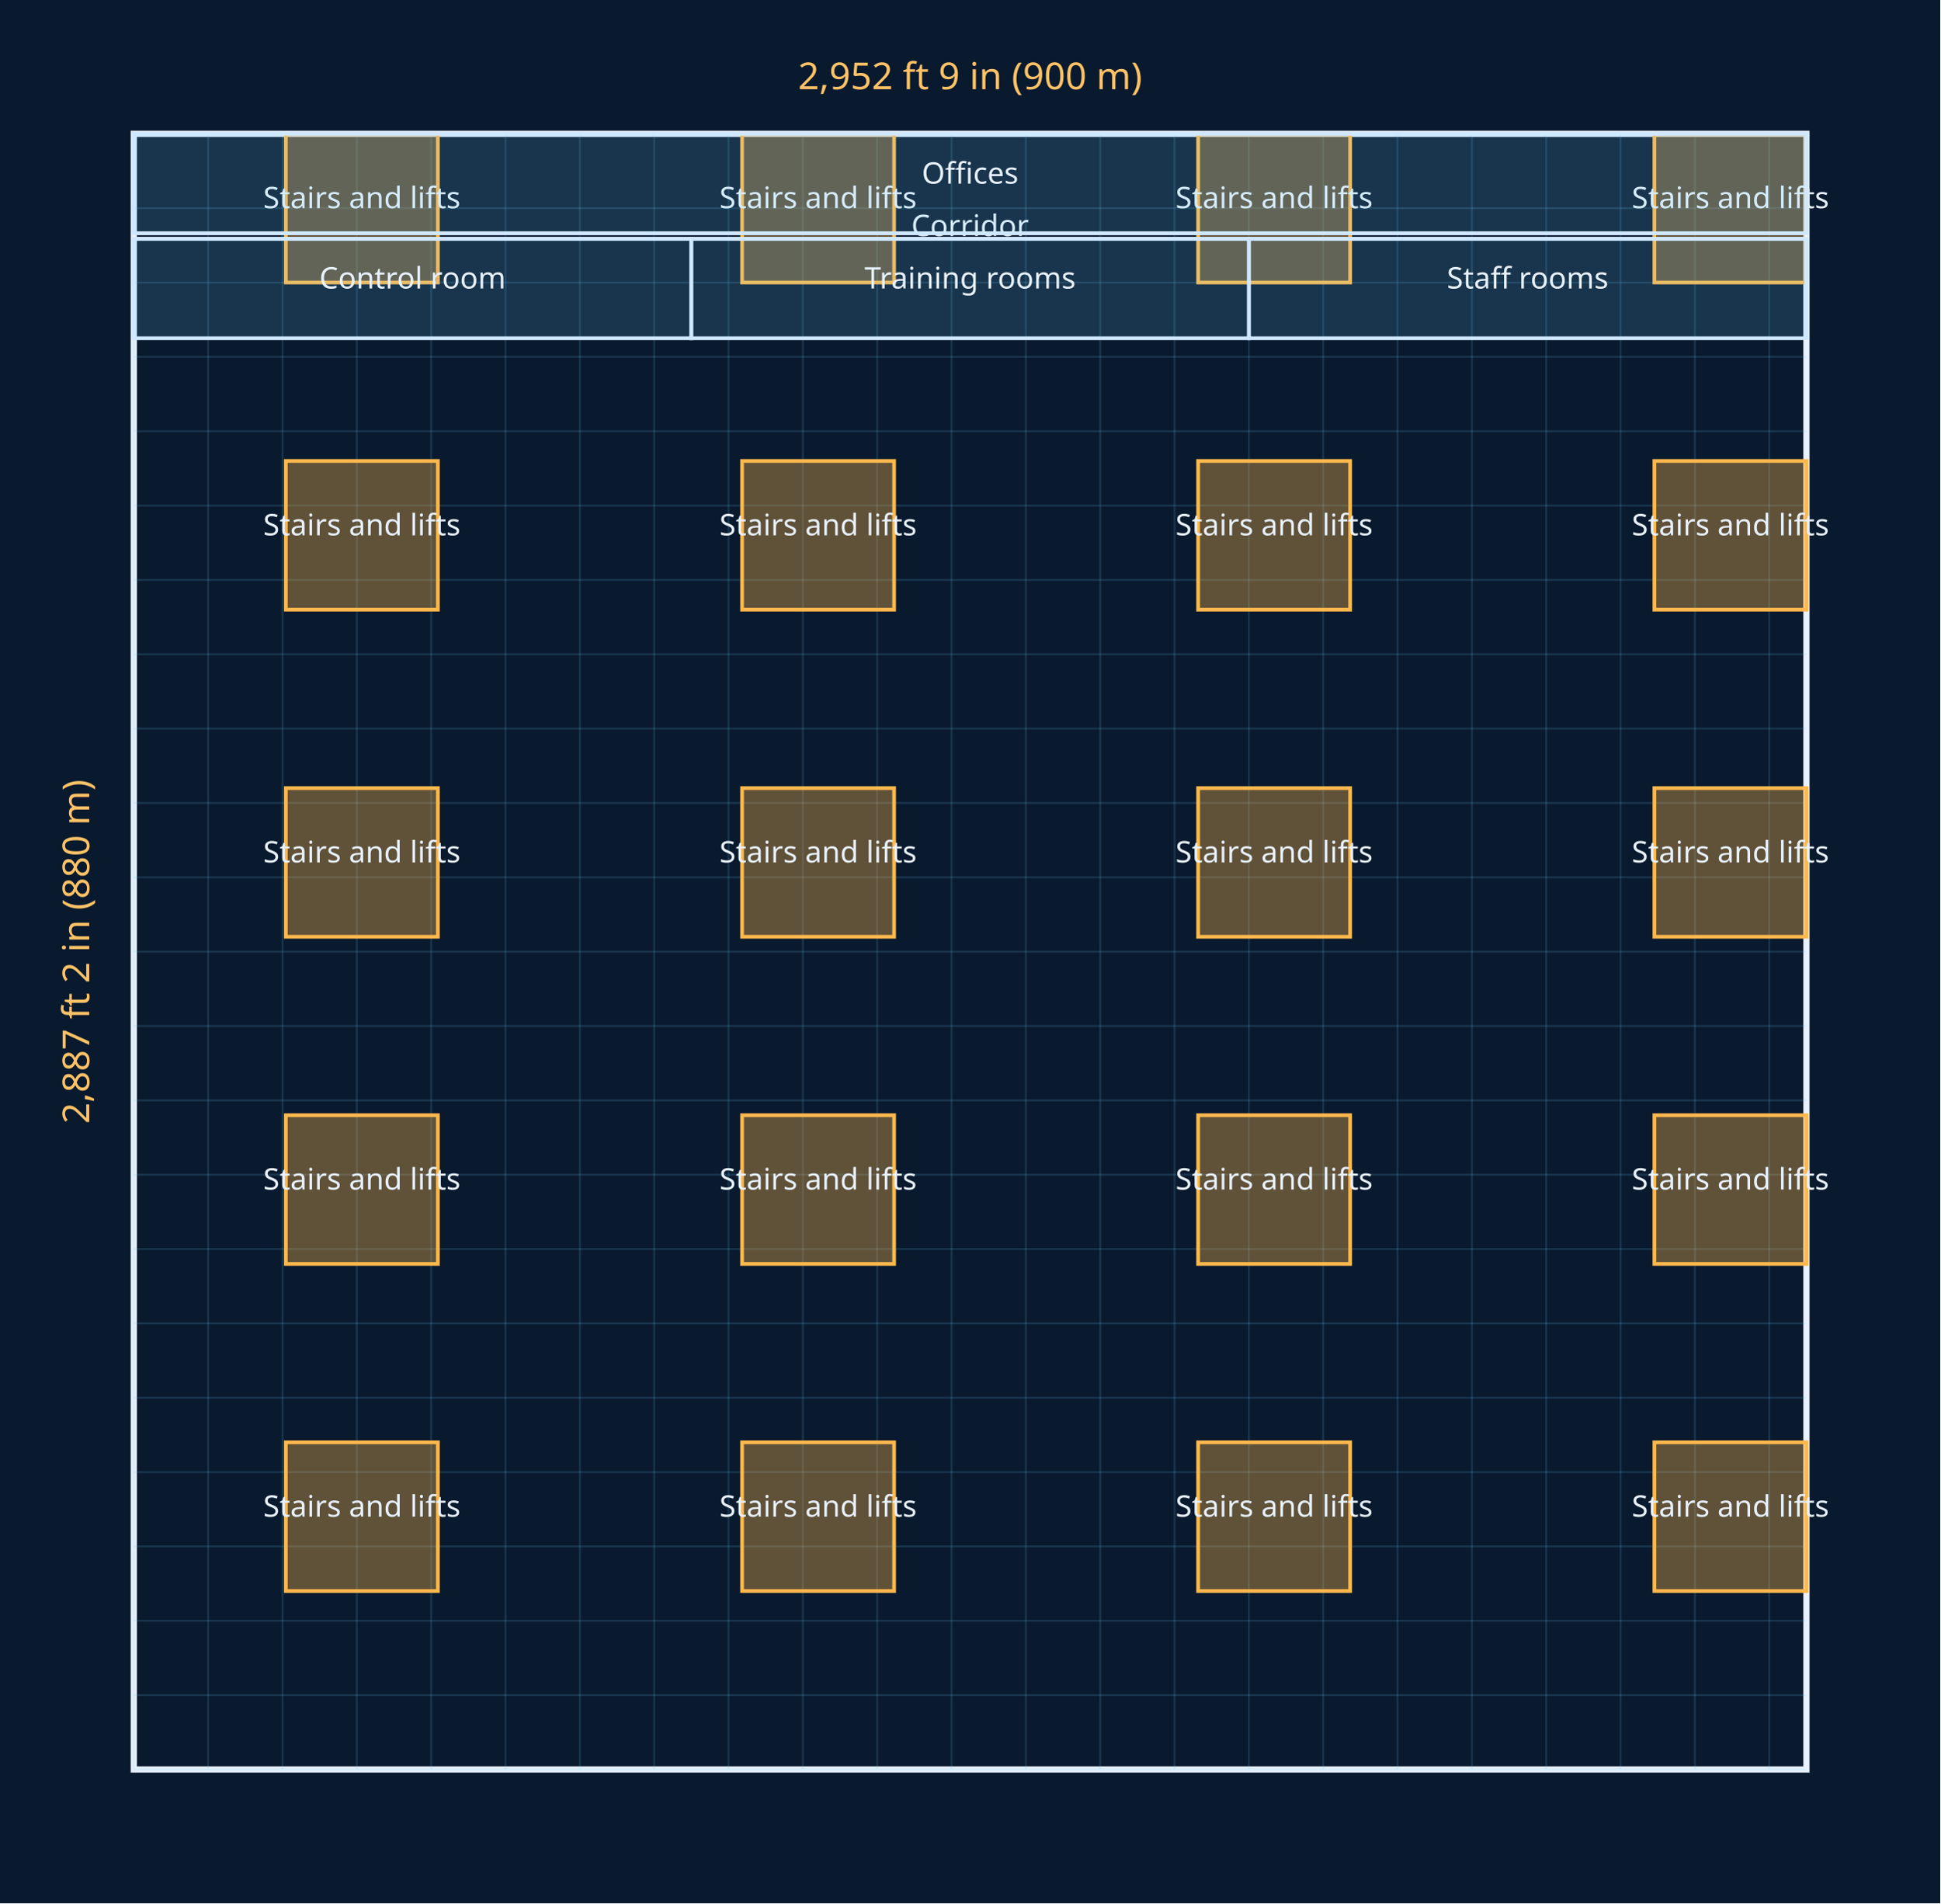
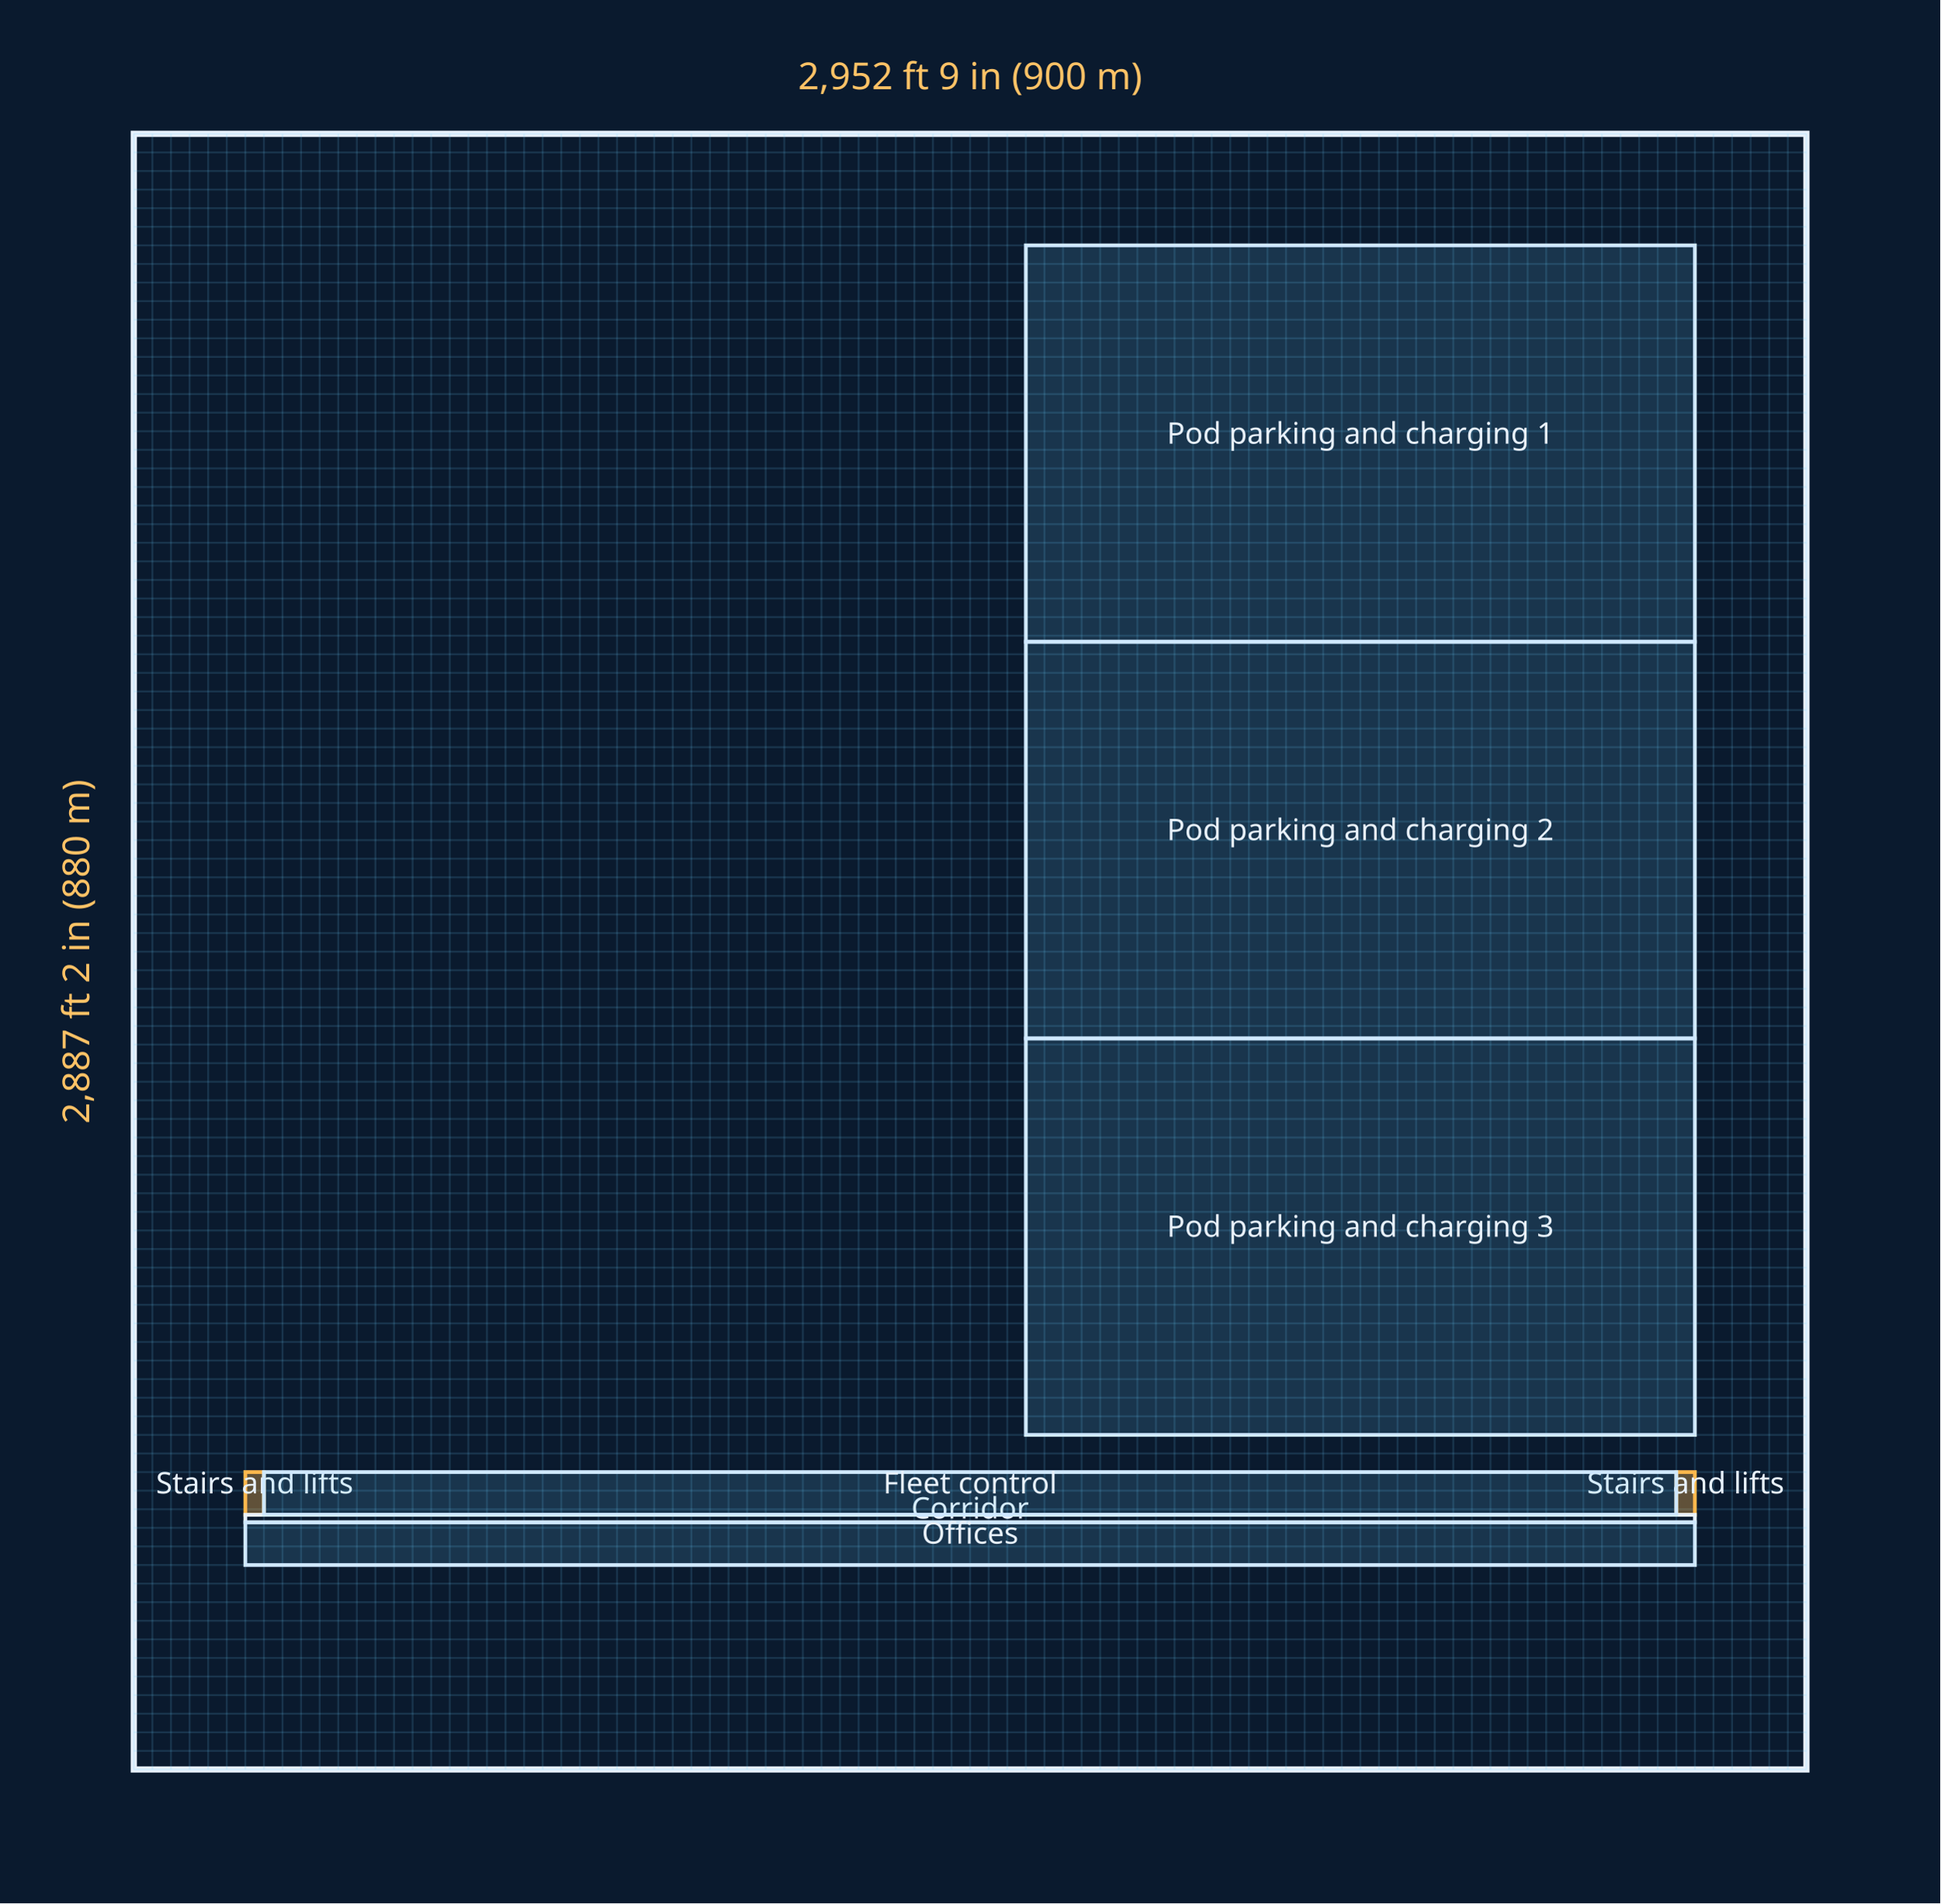
<svg xmlns="http://www.w3.org/2000/svg" viewBox="-72.0 -72.0 1044.0 1024.0" font-family="Segoe UI, sans-serif">
  <rect x="-72.0" y="-72.0" width="1044.0" height="1024.0" fill="#0a1a2e" />
  <rect x="0" y="0" width="900.0" height="880.0" fill="none" stroke="#e8f1fb" stroke-width="3.33" />
  <line x1="0.0" y1="0" x2="0.0" y2="880.0" stroke="#6fd0ff" stroke-opacity=".15" stroke-width="1.00" />
+   <line x1="10.0" y1="0" x2="10.0" y2="880.0" stroke="#6fd0ff" stroke-opacity=".15" stroke-width="1.00" />
+   <line x1="20.0" y1="0" x2="20.0" y2="880.0" stroke="#6fd0ff" stroke-opacity=".15" stroke-width="1.00" />
+   <line x1="30.0" y1="0" x2="30.0" y2="880.0" stroke="#6fd0ff" stroke-opacity=".15" stroke-width="1.00" />
  <line x1="40.0" y1="0" x2="40.0" y2="880.0" stroke="#6fd0ff" stroke-opacity=".15" stroke-width="1.00" />
+   <line x1="50.0" y1="0" x2="50.0" y2="880.0" stroke="#6fd0ff" stroke-opacity=".15" stroke-width="1.00" />
+   <line x1="60.0" y1="0" x2="60.0" y2="880.0" stroke="#6fd0ff" stroke-opacity=".15" stroke-width="1.00" />
+   <line x1="70.0" y1="0" x2="70.0" y2="880.0" stroke="#6fd0ff" stroke-opacity=".15" stroke-width="1.00" />
  <line x1="80.0" y1="0" x2="80.0" y2="880.0" stroke="#6fd0ff" stroke-opacity=".15" stroke-width="1.00" />
+   <line x1="90.0" y1="0" x2="90.0" y2="880.0" stroke="#6fd0ff" stroke-opacity=".15" stroke-width="1.00" />
+   <line x1="100.0" y1="0" x2="100.0" y2="880.0" stroke="#6fd0ff" stroke-opacity=".15" stroke-width="1.00" />
+   <line x1="110.0" y1="0" x2="110.0" y2="880.0" stroke="#6fd0ff" stroke-opacity=".15" stroke-width="1.00" />
  <line x1="120.0" y1="0" x2="120.0" y2="880.0" stroke="#6fd0ff" stroke-opacity=".15" stroke-width="1.00" />
+   <line x1="130.0" y1="0" x2="130.0" y2="880.0" stroke="#6fd0ff" stroke-opacity=".15" stroke-width="1.00" />
+   <line x1="140.0" y1="0" x2="140.0" y2="880.0" stroke="#6fd0ff" stroke-opacity=".15" stroke-width="1.00" />
+   <line x1="150.0" y1="0" x2="150.0" y2="880.0" stroke="#6fd0ff" stroke-opacity=".15" stroke-width="1.00" />
  <line x1="160.0" y1="0" x2="160.0" y2="880.0" stroke="#6fd0ff" stroke-opacity=".15" stroke-width="1.00" />
+   <line x1="170.0" y1="0" x2="170.0" y2="880.0" stroke="#6fd0ff" stroke-opacity=".15" stroke-width="1.00" />
+   <line x1="180.0" y1="0" x2="180.0" y2="880.0" stroke="#6fd0ff" stroke-opacity=".15" stroke-width="1.00" />
+   <line x1="190.0" y1="0" x2="190.0" y2="880.0" stroke="#6fd0ff" stroke-opacity=".15" stroke-width="1.00" />
  <line x1="200.0" y1="0" x2="200.0" y2="880.0" stroke="#6fd0ff" stroke-opacity=".15" stroke-width="1.00" />
+   <line x1="210.0" y1="0" x2="210.0" y2="880.0" stroke="#6fd0ff" stroke-opacity=".15" stroke-width="1.00" />
+   <line x1="220.0" y1="0" x2="220.0" y2="880.0" stroke="#6fd0ff" stroke-opacity=".15" stroke-width="1.00" />
+   <line x1="230.0" y1="0" x2="230.0" y2="880.0" stroke="#6fd0ff" stroke-opacity=".15" stroke-width="1.00" />
  <line x1="240.0" y1="0" x2="240.0" y2="880.0" stroke="#6fd0ff" stroke-opacity=".15" stroke-width="1.00" />
+   <line x1="250.0" y1="0" x2="250.0" y2="880.0" stroke="#6fd0ff" stroke-opacity=".15" stroke-width="1.00" />
+   <line x1="260.0" y1="0" x2="260.0" y2="880.0" stroke="#6fd0ff" stroke-opacity=".15" stroke-width="1.00" />
+   <line x1="270.0" y1="0" x2="270.0" y2="880.0" stroke="#6fd0ff" stroke-opacity=".15" stroke-width="1.00" />
  <line x1="280.0" y1="0" x2="280.0" y2="880.0" stroke="#6fd0ff" stroke-opacity=".15" stroke-width="1.00" />
+   <line x1="290.0" y1="0" x2="290.0" y2="880.0" stroke="#6fd0ff" stroke-opacity=".15" stroke-width="1.00" />
+   <line x1="300.0" y1="0" x2="300.0" y2="880.0" stroke="#6fd0ff" stroke-opacity=".15" stroke-width="1.00" />
+   <line x1="310.0" y1="0" x2="310.0" y2="880.0" stroke="#6fd0ff" stroke-opacity=".15" stroke-width="1.00" />
  <line x1="320.0" y1="0" x2="320.0" y2="880.0" stroke="#6fd0ff" stroke-opacity=".15" stroke-width="1.00" />
+   <line x1="330.0" y1="0" x2="330.0" y2="880.0" stroke="#6fd0ff" stroke-opacity=".15" stroke-width="1.00" />
+   <line x1="340.0" y1="0" x2="340.0" y2="880.0" stroke="#6fd0ff" stroke-opacity=".15" stroke-width="1.00" />
+   <line x1="350.0" y1="0" x2="350.0" y2="880.0" stroke="#6fd0ff" stroke-opacity=".15" stroke-width="1.00" />
  <line x1="360.0" y1="0" x2="360.0" y2="880.0" stroke="#6fd0ff" stroke-opacity=".15" stroke-width="1.00" />
+   <line x1="370.0" y1="0" x2="370.0" y2="880.0" stroke="#6fd0ff" stroke-opacity=".15" stroke-width="1.00" />
+   <line x1="380.0" y1="0" x2="380.0" y2="880.0" stroke="#6fd0ff" stroke-opacity=".15" stroke-width="1.00" />
+   <line x1="390.0" y1="0" x2="390.0" y2="880.0" stroke="#6fd0ff" stroke-opacity=".15" stroke-width="1.00" />
  <line x1="400.0" y1="0" x2="400.0" y2="880.0" stroke="#6fd0ff" stroke-opacity=".15" stroke-width="1.00" />
+   <line x1="410.0" y1="0" x2="410.0" y2="880.0" stroke="#6fd0ff" stroke-opacity=".15" stroke-width="1.00" />
+   <line x1="420.0" y1="0" x2="420.0" y2="880.0" stroke="#6fd0ff" stroke-opacity=".15" stroke-width="1.00" />
+   <line x1="430.0" y1="0" x2="430.0" y2="880.0" stroke="#6fd0ff" stroke-opacity=".15" stroke-width="1.00" />
  <line x1="440.0" y1="0" x2="440.0" y2="880.0" stroke="#6fd0ff" stroke-opacity=".15" stroke-width="1.00" />
+   <line x1="450.0" y1="0" x2="450.0" y2="880.0" stroke="#6fd0ff" stroke-opacity=".15" stroke-width="1.00" />
+   <line x1="460.0" y1="0" x2="460.0" y2="880.0" stroke="#6fd0ff" stroke-opacity=".15" stroke-width="1.00" />
+   <line x1="470.0" y1="0" x2="470.0" y2="880.0" stroke="#6fd0ff" stroke-opacity=".15" stroke-width="1.00" />
  <line x1="480.0" y1="0" x2="480.0" y2="880.0" stroke="#6fd0ff" stroke-opacity=".15" stroke-width="1.00" />
+   <line x1="490.0" y1="0" x2="490.0" y2="880.0" stroke="#6fd0ff" stroke-opacity=".15" stroke-width="1.00" />
+   <line x1="500.0" y1="0" x2="500.0" y2="880.0" stroke="#6fd0ff" stroke-opacity=".15" stroke-width="1.00" />
+   <line x1="510.0" y1="0" x2="510.0" y2="880.0" stroke="#6fd0ff" stroke-opacity=".15" stroke-width="1.00" />
  <line x1="520.0" y1="0" x2="520.0" y2="880.0" stroke="#6fd0ff" stroke-opacity=".15" stroke-width="1.00" />
+   <line x1="530.0" y1="0" x2="530.0" y2="880.0" stroke="#6fd0ff" stroke-opacity=".15" stroke-width="1.00" />
+   <line x1="540.0" y1="0" x2="540.0" y2="880.0" stroke="#6fd0ff" stroke-opacity=".15" stroke-width="1.00" />
+   <line x1="550.0" y1="0" x2="550.0" y2="880.0" stroke="#6fd0ff" stroke-opacity=".15" stroke-width="1.00" />
  <line x1="560.0" y1="0" x2="560.0" y2="880.0" stroke="#6fd0ff" stroke-opacity=".15" stroke-width="1.00" />
+   <line x1="570.0" y1="0" x2="570.0" y2="880.0" stroke="#6fd0ff" stroke-opacity=".15" stroke-width="1.00" />
+   <line x1="580.0" y1="0" x2="580.0" y2="880.0" stroke="#6fd0ff" stroke-opacity=".15" stroke-width="1.00" />
+   <line x1="590.0" y1="0" x2="590.0" y2="880.0" stroke="#6fd0ff" stroke-opacity=".15" stroke-width="1.00" />
  <line x1="600.0" y1="0" x2="600.0" y2="880.0" stroke="#6fd0ff" stroke-opacity=".15" stroke-width="1.00" />
+   <line x1="610.0" y1="0" x2="610.0" y2="880.0" stroke="#6fd0ff" stroke-opacity=".15" stroke-width="1.00" />
+   <line x1="620.0" y1="0" x2="620.0" y2="880.0" stroke="#6fd0ff" stroke-opacity=".15" stroke-width="1.00" />
+   <line x1="630.0" y1="0" x2="630.0" y2="880.0" stroke="#6fd0ff" stroke-opacity=".15" stroke-width="1.00" />
  <line x1="640.0" y1="0" x2="640.0" y2="880.0" stroke="#6fd0ff" stroke-opacity=".15" stroke-width="1.00" />
+   <line x1="650.0" y1="0" x2="650.0" y2="880.0" stroke="#6fd0ff" stroke-opacity=".15" stroke-width="1.00" />
+   <line x1="660.0" y1="0" x2="660.0" y2="880.0" stroke="#6fd0ff" stroke-opacity=".15" stroke-width="1.00" />
+   <line x1="670.0" y1="0" x2="670.0" y2="880.0" stroke="#6fd0ff" stroke-opacity=".15" stroke-width="1.00" />
  <line x1="680.0" y1="0" x2="680.0" y2="880.0" stroke="#6fd0ff" stroke-opacity=".15" stroke-width="1.00" />
+   <line x1="690.0" y1="0" x2="690.0" y2="880.0" stroke="#6fd0ff" stroke-opacity=".15" stroke-width="1.00" />
+   <line x1="700.0" y1="0" x2="700.0" y2="880.0" stroke="#6fd0ff" stroke-opacity=".15" stroke-width="1.00" />
+   <line x1="710.0" y1="0" x2="710.0" y2="880.0" stroke="#6fd0ff" stroke-opacity=".15" stroke-width="1.00" />
  <line x1="720.0" y1="0" x2="720.0" y2="880.0" stroke="#6fd0ff" stroke-opacity=".15" stroke-width="1.00" />
+   <line x1="730.0" y1="0" x2="730.0" y2="880.0" stroke="#6fd0ff" stroke-opacity=".15" stroke-width="1.00" />
+   <line x1="740.0" y1="0" x2="740.0" y2="880.0" stroke="#6fd0ff" stroke-opacity=".15" stroke-width="1.00" />
+   <line x1="750.0" y1="0" x2="750.0" y2="880.0" stroke="#6fd0ff" stroke-opacity=".15" stroke-width="1.00" />
  <line x1="760.0" y1="0" x2="760.0" y2="880.0" stroke="#6fd0ff" stroke-opacity=".15" stroke-width="1.00" />
+   <line x1="770.0" y1="0" x2="770.0" y2="880.0" stroke="#6fd0ff" stroke-opacity=".15" stroke-width="1.00" />
+   <line x1="780.0" y1="0" x2="780.0" y2="880.0" stroke="#6fd0ff" stroke-opacity=".15" stroke-width="1.00" />
+   <line x1="790.0" y1="0" x2="790.0" y2="880.0" stroke="#6fd0ff" stroke-opacity=".15" stroke-width="1.00" />
  <line x1="800.0" y1="0" x2="800.0" y2="880.0" stroke="#6fd0ff" stroke-opacity=".15" stroke-width="1.00" />
+   <line x1="810.0" y1="0" x2="810.0" y2="880.0" stroke="#6fd0ff" stroke-opacity=".15" stroke-width="1.00" />
+   <line x1="820.0" y1="0" x2="820.0" y2="880.0" stroke="#6fd0ff" stroke-opacity=".15" stroke-width="1.00" />
+   <line x1="830.0" y1="0" x2="830.0" y2="880.0" stroke="#6fd0ff" stroke-opacity=".15" stroke-width="1.00" />
  <line x1="840.0" y1="0" x2="840.0" y2="880.0" stroke="#6fd0ff" stroke-opacity=".15" stroke-width="1.00" />
+   <line x1="850.0" y1="0" x2="850.0" y2="880.0" stroke="#6fd0ff" stroke-opacity=".15" stroke-width="1.00" />
+   <line x1="860.0" y1="0" x2="860.0" y2="880.0" stroke="#6fd0ff" stroke-opacity=".15" stroke-width="1.00" />
+   <line x1="870.0" y1="0" x2="870.0" y2="880.0" stroke="#6fd0ff" stroke-opacity=".15" stroke-width="1.00" />
  <line x1="880.0" y1="0" x2="880.0" y2="880.0" stroke="#6fd0ff" stroke-opacity=".15" stroke-width="1.00" />
+   <line x1="890.0" y1="0" x2="890.0" y2="880.0" stroke="#6fd0ff" stroke-opacity=".15" stroke-width="1.00" />
+   <line x1="900.0" y1="0" x2="900.0" y2="880.0" stroke="#6fd0ff" stroke-opacity=".15" stroke-width="1.00" />
  <line x1="0" y1="0.0" x2="900.0" y2="0.0" stroke="#6fd0ff" stroke-opacity=".15" stroke-width="1.00" />
+   <line x1="0" y1="10.0" x2="900.0" y2="10.0" stroke="#6fd0ff" stroke-opacity=".15" stroke-width="1.00" />
+   <line x1="0" y1="20.0" x2="900.0" y2="20.0" stroke="#6fd0ff" stroke-opacity=".15" stroke-width="1.00" />
+   <line x1="0" y1="30.0" x2="900.0" y2="30.0" stroke="#6fd0ff" stroke-opacity=".15" stroke-width="1.00" />
  <line x1="0" y1="40.0" x2="900.0" y2="40.0" stroke="#6fd0ff" stroke-opacity=".15" stroke-width="1.00" />
+   <line x1="0" y1="50.0" x2="900.0" y2="50.0" stroke="#6fd0ff" stroke-opacity=".15" stroke-width="1.00" />
+   <line x1="0" y1="60.0" x2="900.0" y2="60.0" stroke="#6fd0ff" stroke-opacity=".15" stroke-width="1.00" />
+   <line x1="0" y1="70.0" x2="900.0" y2="70.0" stroke="#6fd0ff" stroke-opacity=".15" stroke-width="1.00" />
  <line x1="0" y1="80.0" x2="900.0" y2="80.0" stroke="#6fd0ff" stroke-opacity=".15" stroke-width="1.00" />
+   <line x1="0" y1="90.0" x2="900.0" y2="90.0" stroke="#6fd0ff" stroke-opacity=".15" stroke-width="1.00" />
+   <line x1="0" y1="100.0" x2="900.0" y2="100.0" stroke="#6fd0ff" stroke-opacity=".15" stroke-width="1.00" />
+   <line x1="0" y1="110.0" x2="900.0" y2="110.0" stroke="#6fd0ff" stroke-opacity=".15" stroke-width="1.00" />
  <line x1="0" y1="120.0" x2="900.0" y2="120.0" stroke="#6fd0ff" stroke-opacity=".15" stroke-width="1.00" />
+   <line x1="0" y1="130.0" x2="900.0" y2="130.0" stroke="#6fd0ff" stroke-opacity=".15" stroke-width="1.00" />
+   <line x1="0" y1="140.0" x2="900.0" y2="140.0" stroke="#6fd0ff" stroke-opacity=".15" stroke-width="1.00" />
+   <line x1="0" y1="150.0" x2="900.0" y2="150.0" stroke="#6fd0ff" stroke-opacity=".15" stroke-width="1.00" />
  <line x1="0" y1="160.0" x2="900.0" y2="160.0" stroke="#6fd0ff" stroke-opacity=".15" stroke-width="1.00" />
+   <line x1="0" y1="170.0" x2="900.0" y2="170.0" stroke="#6fd0ff" stroke-opacity=".15" stroke-width="1.00" />
+   <line x1="0" y1="180.0" x2="900.0" y2="180.0" stroke="#6fd0ff" stroke-opacity=".15" stroke-width="1.00" />
+   <line x1="0" y1="190.0" x2="900.0" y2="190.0" stroke="#6fd0ff" stroke-opacity=".15" stroke-width="1.00" />
  <line x1="0" y1="200.0" x2="900.0" y2="200.0" stroke="#6fd0ff" stroke-opacity=".15" stroke-width="1.00" />
+   <line x1="0" y1="210.0" x2="900.0" y2="210.0" stroke="#6fd0ff" stroke-opacity=".15" stroke-width="1.00" />
+   <line x1="0" y1="220.0" x2="900.0" y2="220.0" stroke="#6fd0ff" stroke-opacity=".15" stroke-width="1.00" />
+   <line x1="0" y1="230.0" x2="900.0" y2="230.0" stroke="#6fd0ff" stroke-opacity=".15" stroke-width="1.00" />
  <line x1="0" y1="240.0" x2="900.0" y2="240.0" stroke="#6fd0ff" stroke-opacity=".15" stroke-width="1.00" />
+   <line x1="0" y1="250.0" x2="900.0" y2="250.0" stroke="#6fd0ff" stroke-opacity=".15" stroke-width="1.00" />
+   <line x1="0" y1="260.0" x2="900.0" y2="260.0" stroke="#6fd0ff" stroke-opacity=".15" stroke-width="1.00" />
+   <line x1="0" y1="270.0" x2="900.0" y2="270.0" stroke="#6fd0ff" stroke-opacity=".15" stroke-width="1.00" />
  <line x1="0" y1="280.0" x2="900.0" y2="280.0" stroke="#6fd0ff" stroke-opacity=".15" stroke-width="1.00" />
+   <line x1="0" y1="290.0" x2="900.0" y2="290.0" stroke="#6fd0ff" stroke-opacity=".15" stroke-width="1.00" />
+   <line x1="0" y1="300.0" x2="900.0" y2="300.0" stroke="#6fd0ff" stroke-opacity=".15" stroke-width="1.00" />
+   <line x1="0" y1="310.0" x2="900.0" y2="310.0" stroke="#6fd0ff" stroke-opacity=".15" stroke-width="1.00" />
  <line x1="0" y1="320.0" x2="900.0" y2="320.0" stroke="#6fd0ff" stroke-opacity=".15" stroke-width="1.00" />
+   <line x1="0" y1="330.0" x2="900.0" y2="330.0" stroke="#6fd0ff" stroke-opacity=".15" stroke-width="1.00" />
+   <line x1="0" y1="340.0" x2="900.0" y2="340.0" stroke="#6fd0ff" stroke-opacity=".15" stroke-width="1.00" />
+   <line x1="0" y1="350.0" x2="900.0" y2="350.0" stroke="#6fd0ff" stroke-opacity=".15" stroke-width="1.00" />
  <line x1="0" y1="360.0" x2="900.0" y2="360.0" stroke="#6fd0ff" stroke-opacity=".15" stroke-width="1.00" />
+   <line x1="0" y1="370.0" x2="900.0" y2="370.0" stroke="#6fd0ff" stroke-opacity=".15" stroke-width="1.00" />
+   <line x1="0" y1="380.0" x2="900.0" y2="380.0" stroke="#6fd0ff" stroke-opacity=".15" stroke-width="1.00" />
+   <line x1="0" y1="390.0" x2="900.0" y2="390.0" stroke="#6fd0ff" stroke-opacity=".15" stroke-width="1.00" />
  <line x1="0" y1="400.0" x2="900.0" y2="400.0" stroke="#6fd0ff" stroke-opacity=".15" stroke-width="1.00" />
+   <line x1="0" y1="410.0" x2="900.0" y2="410.0" stroke="#6fd0ff" stroke-opacity=".15" stroke-width="1.00" />
+   <line x1="0" y1="420.0" x2="900.0" y2="420.0" stroke="#6fd0ff" stroke-opacity=".15" stroke-width="1.00" />
+   <line x1="0" y1="430.0" x2="900.0" y2="430.0" stroke="#6fd0ff" stroke-opacity=".15" stroke-width="1.00" />
  <line x1="0" y1="440.0" x2="900.0" y2="440.0" stroke="#6fd0ff" stroke-opacity=".15" stroke-width="1.00" />
+   <line x1="0" y1="450.0" x2="900.0" y2="450.0" stroke="#6fd0ff" stroke-opacity=".15" stroke-width="1.00" />
+   <line x1="0" y1="460.0" x2="900.0" y2="460.0" stroke="#6fd0ff" stroke-opacity=".15" stroke-width="1.00" />
+   <line x1="0" y1="470.0" x2="900.0" y2="470.0" stroke="#6fd0ff" stroke-opacity=".15" stroke-width="1.00" />
  <line x1="0" y1="480.0" x2="900.0" y2="480.0" stroke="#6fd0ff" stroke-opacity=".15" stroke-width="1.00" />
+   <line x1="0" y1="490.0" x2="900.0" y2="490.0" stroke="#6fd0ff" stroke-opacity=".15" stroke-width="1.00" />
+   <line x1="0" y1="500.0" x2="900.0" y2="500.0" stroke="#6fd0ff" stroke-opacity=".15" stroke-width="1.00" />
+   <line x1="0" y1="510.0" x2="900.0" y2="510.0" stroke="#6fd0ff" stroke-opacity=".15" stroke-width="1.00" />
  <line x1="0" y1="520.0" x2="900.0" y2="520.0" stroke="#6fd0ff" stroke-opacity=".15" stroke-width="1.00" />
+   <line x1="0" y1="530.0" x2="900.0" y2="530.0" stroke="#6fd0ff" stroke-opacity=".15" stroke-width="1.00" />
+   <line x1="0" y1="540.0" x2="900.0" y2="540.0" stroke="#6fd0ff" stroke-opacity=".15" stroke-width="1.00" />
+   <line x1="0" y1="550.0" x2="900.0" y2="550.0" stroke="#6fd0ff" stroke-opacity=".15" stroke-width="1.00" />
  <line x1="0" y1="560.0" x2="900.0" y2="560.0" stroke="#6fd0ff" stroke-opacity=".15" stroke-width="1.00" />
+   <line x1="0" y1="570.0" x2="900.0" y2="570.0" stroke="#6fd0ff" stroke-opacity=".15" stroke-width="1.00" />
+   <line x1="0" y1="580.0" x2="900.0" y2="580.0" stroke="#6fd0ff" stroke-opacity=".15" stroke-width="1.00" />
+   <line x1="0" y1="590.0" x2="900.0" y2="590.0" stroke="#6fd0ff" stroke-opacity=".15" stroke-width="1.00" />
  <line x1="0" y1="600.0" x2="900.0" y2="600.0" stroke="#6fd0ff" stroke-opacity=".15" stroke-width="1.00" />
+   <line x1="0" y1="610.0" x2="900.0" y2="610.0" stroke="#6fd0ff" stroke-opacity=".15" stroke-width="1.00" />
+   <line x1="0" y1="620.0" x2="900.0" y2="620.0" stroke="#6fd0ff" stroke-opacity=".15" stroke-width="1.00" />
+   <line x1="0" y1="630.0" x2="900.0" y2="630.0" stroke="#6fd0ff" stroke-opacity=".15" stroke-width="1.00" />
  <line x1="0" y1="640.0" x2="900.0" y2="640.0" stroke="#6fd0ff" stroke-opacity=".15" stroke-width="1.00" />
+   <line x1="0" y1="650.0" x2="900.0" y2="650.0" stroke="#6fd0ff" stroke-opacity=".15" stroke-width="1.00" />
+   <line x1="0" y1="660.0" x2="900.0" y2="660.0" stroke="#6fd0ff" stroke-opacity=".15" stroke-width="1.00" />
+   <line x1="0" y1="670.0" x2="900.0" y2="670.0" stroke="#6fd0ff" stroke-opacity=".15" stroke-width="1.00" />
  <line x1="0" y1="680.0" x2="900.0" y2="680.0" stroke="#6fd0ff" stroke-opacity=".15" stroke-width="1.00" />
+   <line x1="0" y1="690.0" x2="900.0" y2="690.0" stroke="#6fd0ff" stroke-opacity=".15" stroke-width="1.00" />
+   <line x1="0" y1="700.0" x2="900.0" y2="700.0" stroke="#6fd0ff" stroke-opacity=".15" stroke-width="1.00" />
+   <line x1="0" y1="710.0" x2="900.0" y2="710.0" stroke="#6fd0ff" stroke-opacity=".15" stroke-width="1.00" />
  <line x1="0" y1="720.0" x2="900.0" y2="720.0" stroke="#6fd0ff" stroke-opacity=".15" stroke-width="1.00" />
+   <line x1="0" y1="730.0" x2="900.0" y2="730.0" stroke="#6fd0ff" stroke-opacity=".15" stroke-width="1.00" />
+   <line x1="0" y1="740.0" x2="900.0" y2="740.0" stroke="#6fd0ff" stroke-opacity=".15" stroke-width="1.00" />
+   <line x1="0" y1="750.0" x2="900.0" y2="750.0" stroke="#6fd0ff" stroke-opacity=".15" stroke-width="1.00" />
  <line x1="0" y1="760.0" x2="900.0" y2="760.0" stroke="#6fd0ff" stroke-opacity=".15" stroke-width="1.00" />
+   <line x1="0" y1="770.0" x2="900.0" y2="770.0" stroke="#6fd0ff" stroke-opacity=".15" stroke-width="1.00" />
+   <line x1="0" y1="780.0" x2="900.0" y2="780.0" stroke="#6fd0ff" stroke-opacity=".15" stroke-width="1.00" />
+   <line x1="0" y1="790.0" x2="900.0" y2="790.0" stroke="#6fd0ff" stroke-opacity=".15" stroke-width="1.00" />
  <line x1="0" y1="800.0" x2="900.0" y2="800.0" stroke="#6fd0ff" stroke-opacity=".15" stroke-width="1.00" />
+   <line x1="0" y1="810.0" x2="900.0" y2="810.0" stroke="#6fd0ff" stroke-opacity=".15" stroke-width="1.00" />
+   <line x1="0" y1="820.0" x2="900.0" y2="820.0" stroke="#6fd0ff" stroke-opacity=".15" stroke-width="1.00" />
+   <line x1="0" y1="830.0" x2="900.0" y2="830.0" stroke="#6fd0ff" stroke-opacity=".15" stroke-width="1.00" />
  <line x1="0" y1="840.0" x2="900.0" y2="840.0" stroke="#6fd0ff" stroke-opacity=".15" stroke-width="1.00" />
+   <line x1="0" y1="850.0" x2="900.0" y2="850.0" stroke="#6fd0ff" stroke-opacity=".15" stroke-width="1.00" />
+   <line x1="0" y1="860.0" x2="900.0" y2="860.0" stroke="#6fd0ff" stroke-opacity=".15" stroke-width="1.00" />
+   <line x1="0" y1="870.0" x2="900.0" y2="870.0" stroke="#6fd0ff" stroke-opacity=".15" stroke-width="1.00" />
  <line x1="0" y1="880.0" x2="900.0" y2="880.0" stroke="#6fd0ff" stroke-opacity=".15" stroke-width="1.00" />
-   <polygon points="81.8,0.0 163.6,0.0 163.6,80.0 81.8,80.0" fill="rgba(255,184,77,.35)" stroke="#ffb84d" stroke-width="2.00" />
-   <text x="122.7" y="40.0" font-size="16.0" fill="#e8f1fb" text-anchor="middle">Stairs and lifts</text>
-   <polygon points="327.3,0.0 409.1,0.0 409.1,80.0 327.3,80.0" fill="rgba(255,184,77,.35)" stroke="#ffb84d" stroke-width="2.00" />
-   <text x="368.2" y="40.0" font-size="16.0" fill="#e8f1fb" text-anchor="middle">Stairs and lifts</text>
-   <polygon points="572.7,0.0 654.5,0.0 654.5,80.0 572.7,80.0" fill="rgba(255,184,77,.35)" stroke="#ffb84d" stroke-width="2.00" />
-   <text x="613.6" y="40.0" font-size="16.0" fill="#e8f1fb" text-anchor="middle">Stairs and lifts</text>
-   <polygon points="818.2,0.0 900.0,0.0 900.0,80.0 818.2,80.0" fill="rgba(255,184,77,.35)" stroke="#ffb84d" stroke-width="2.00" />
-   <text x="859.1" y="40.0" font-size="16.0" fill="#e8f1fb" text-anchor="middle">Stairs and lifts</text>
-   <polygon points="81.8,176.0 163.6,176.0 163.6,256.0 81.8,256.0" fill="rgba(255,184,77,.35)" stroke="#ffb84d" stroke-width="2.00" />
-   <text x="122.7" y="216.0" font-size="16.0" fill="#e8f1fb" text-anchor="middle">Stairs and lifts</text>
-   <polygon points="327.3,176.0 409.1,176.0 409.1,256.0 327.3,256.0" fill="rgba(255,184,77,.35)" stroke="#ffb84d" stroke-width="2.00" />
-   <text x="368.2" y="216.0" font-size="16.0" fill="#e8f1fb" text-anchor="middle">Stairs and lifts</text>
-   <polygon points="572.7,176.0 654.5,176.0 654.5,256.0 572.7,256.0" fill="rgba(255,184,77,.35)" stroke="#ffb84d" stroke-width="2.00" />
-   <text x="613.6" y="216.0" font-size="16.0" fill="#e8f1fb" text-anchor="middle">Stairs and lifts</text>
-   <polygon points="818.2,176.0 900.0,176.0 900.0,256.0 818.2,256.0" fill="rgba(255,184,77,.35)" stroke="#ffb84d" stroke-width="2.00" />
-   <text x="859.1" y="216.0" font-size="16.0" fill="#e8f1fb" text-anchor="middle">Stairs and lifts</text>
-   <polygon points="81.8,352.0 163.6,352.0 163.6,432.0 81.8,432.0" fill="rgba(255,184,77,.35)" stroke="#ffb84d" stroke-width="2.00" />
-   <text x="122.7" y="392.0" font-size="16.0" fill="#e8f1fb" text-anchor="middle">Stairs and lifts</text>
-   <polygon points="327.3,352.0 409.1,352.0 409.1,432.0 327.3,432.0" fill="rgba(255,184,77,.35)" stroke="#ffb84d" stroke-width="2.00" />
-   <text x="368.2" y="392.0" font-size="16.0" fill="#e8f1fb" text-anchor="middle">Stairs and lifts</text>
-   <polygon points="572.7,352.0 654.5,352.0 654.5,432.0 572.7,432.0" fill="rgba(255,184,77,.35)" stroke="#ffb84d" stroke-width="2.00" />
-   <text x="613.6" y="392.0" font-size="16.0" fill="#e8f1fb" text-anchor="middle">Stairs and lifts</text>
-   <polygon points="818.2,352.0 900.0,352.0 900.0,432.0 818.2,432.0" fill="rgba(255,184,77,.35)" stroke="#ffb84d" stroke-width="2.00" />
-   <text x="859.1" y="392.0" font-size="16.0" fill="#e8f1fb" text-anchor="middle">Stairs and lifts</text>
-   <polygon points="81.8,528.0 163.6,528.0 163.6,608.0 81.8,608.0" fill="rgba(255,184,77,.35)" stroke="#ffb84d" stroke-width="2.00" />
-   <text x="122.7" y="568.0" font-size="16.0" fill="#e8f1fb" text-anchor="middle">Stairs and lifts</text>
-   <polygon points="327.3,528.0 409.1,528.0 409.1,608.0 327.3,608.0" fill="rgba(255,184,77,.35)" stroke="#ffb84d" stroke-width="2.00" />
-   <text x="368.2" y="568.0" font-size="16.0" fill="#e8f1fb" text-anchor="middle">Stairs and lifts</text>
-   <polygon points="572.7,528.0 654.5,528.0 654.5,608.0 572.7,608.0" fill="rgba(255,184,77,.35)" stroke="#ffb84d" stroke-width="2.00" />
-   <text x="613.6" y="568.0" font-size="16.0" fill="#e8f1fb" text-anchor="middle">Stairs and lifts</text>
-   <polygon points="818.2,528.0 900.0,528.0 900.0,608.0 818.2,608.0" fill="rgba(255,184,77,.35)" stroke="#ffb84d" stroke-width="2.00" />
-   <text x="859.1" y="568.0" font-size="16.0" fill="#e8f1fb" text-anchor="middle">Stairs and lifts</text>
-   <polygon points="81.8,704.0 163.6,704.0 163.6,784.0 81.8,784.0" fill="rgba(255,184,77,.35)" stroke="#ffb84d" stroke-width="2.00" />
-   <text x="122.7" y="744.0" font-size="16.0" fill="#e8f1fb" text-anchor="middle">Stairs and lifts</text>
-   <polygon points="327.3,704.0 409.1,704.0 409.1,784.0 327.3,784.0" fill="rgba(255,184,77,.35)" stroke="#ffb84d" stroke-width="2.00" />
-   <text x="368.2" y="744.0" font-size="16.0" fill="#e8f1fb" text-anchor="middle">Stairs and lifts</text>
-   <polygon points="572.7,704.0 654.5,704.0 654.5,784.0 572.7,784.0" fill="rgba(255,184,77,.35)" stroke="#ffb84d" stroke-width="2.00" />
-   <text x="613.6" y="744.0" font-size="16.0" fill="#e8f1fb" text-anchor="middle">Stairs and lifts</text>
-   <polygon points="818.2,704.0 900.0,704.0 900.0,784.0 818.2,784.0" fill="rgba(255,184,77,.35)" stroke="#ffb84d" stroke-width="2.00" />
-   <text x="859.1" y="744.0" font-size="16.0" fill="#e8f1fb" text-anchor="middle">Stairs and lifts</text>
-   <polygon points="0.0,53.5 900.0,53.5 900.0,56.5 0.0,56.5" fill="none" stroke="#e8f1fb" stroke-width="2.00" />
-   <text x="450.0" y="55.0" font-size="16.0" fill="#e8f1fb" text-anchor="middle">Corridor</text>
-   <polygon points="0.0,0.0 900.0,0.0 900.0,53.5 0.0,53.5" fill="rgba(111,208,255,.15)" stroke="#cfe8ff" stroke-width="2.00" />
-   <text x="450.0" y="26.8" font-size="16.0" fill="#e8f1fb" text-anchor="middle">Offices</text>
-   <polygon points="0.0,56.5 300.0,56.5 300.0,110.0 0.0,110.0" fill="rgba(111,208,255,.15)" stroke="#cfe8ff" stroke-width="2.00" />
-   <text x="150.0" y="83.2" font-size="16.0" fill="#e8f1fb" text-anchor="middle">Control room</text>
-   <polygon points="300.0,56.5 600.0,56.5 600.0,110.0 300.0,110.0" fill="rgba(111,208,255,.15)" stroke="#cfe8ff" stroke-width="2.00" />
-   <text x="450.0" y="83.2" font-size="16.0" fill="#e8f1fb" text-anchor="middle">Training rooms</text>
-   <polygon points="600.0,56.5 900.0,56.5 900.0,110.0 600.0,110.0" fill="rgba(111,208,255,.15)" stroke="#cfe8ff" stroke-width="2.00" />
-   <text x="750.0" y="83.2" font-size="16.0" fill="#e8f1fb" text-anchor="middle">Staff rooms</text>
+   <polygon points="480.0,60.0 840.0,60.0 840.0,273.3 480.0,273.3" fill="rgba(111,208,255,.15)" stroke="#cfe8ff" stroke-width="2.00" />
+   <text x="660.0" y="166.7" font-size="16.0" fill="#e8f1fb" text-anchor="middle">Pod parking and charging 1</text>
+   <polygon points="480.0,273.3 840.0,273.3 840.0,486.7 480.0,486.7" fill="rgba(111,208,255,.15)" stroke="#cfe8ff" stroke-width="2.00" />
+   <text x="660.0" y="380.0" font-size="16.0" fill="#e8f1fb" text-anchor="middle">Pod parking and charging 2</text>
+   <polygon points="480.0,486.7 840.0,486.7 840.0,700.0 480.0,700.0" fill="rgba(111,208,255,.15)" stroke="#cfe8ff" stroke-width="2.00" />
+   <text x="660.0" y="593.4" font-size="16.0" fill="#e8f1fb" text-anchor="middle">Pod parking and charging 3</text>
+   <polygon points="60.0,720.0 70.0,720.0 70.0,743.0 60.0,743.0" fill="rgba(255,184,77,.35)" stroke="#ffb84d" stroke-width="2.00" />
+   <text x="65.0" y="731.5" font-size="16.0" fill="#e8f1fb" text-anchor="middle">Stairs and lifts</text>
+   <polygon points="830.0,720.0 840.0,720.0 840.0,743.0 830.0,743.0" fill="rgba(255,184,77,.35)" stroke="#ffb84d" stroke-width="2.00" />
+   <text x="835.0" y="731.5" font-size="16.0" fill="#e8f1fb" text-anchor="middle">Stairs and lifts</text>
+   <polygon points="60.0,743.0 840.0,743.0 840.0,747.0 60.0,747.0" fill="none" stroke="#e8f1fb" stroke-width="2.00" />
+   <text x="450.0" y="745.0" font-size="16.0" fill="#e8f1fb" text-anchor="middle">Corridor</text>
+   <polygon points="70.0,720.0 830.0,720.0 830.0,743.0 70.0,743.0" fill="rgba(111,208,255,.15)" stroke="#cfe8ff" stroke-width="2.00" />
+   <text x="450.0" y="731.5" font-size="16.0" fill="#e8f1fb" text-anchor="middle">Fleet control</text>
+   <polygon points="60.0,747.0 840.0,747.0 840.0,770.0 60.0,770.0" fill="rgba(111,208,255,.15)" stroke="#cfe8ff" stroke-width="2.00" />
+   <text x="450.0" y="758.5" font-size="16.0" fill="#e8f1fb" text-anchor="middle">Offices</text>
  <text x="450.0" y="-24.0" font-size="20.0" fill="#ffc266" text-anchor="middle">2,952 ft 9 in (900 m)</text>
  <text x="-24.0" y="440.0" font-size="20.0" fill="#ffc266" text-anchor="middle" transform="rotate(-90 -24.0 440.0)">2,887 ft 2 in (880 m)</text>
</svg>
